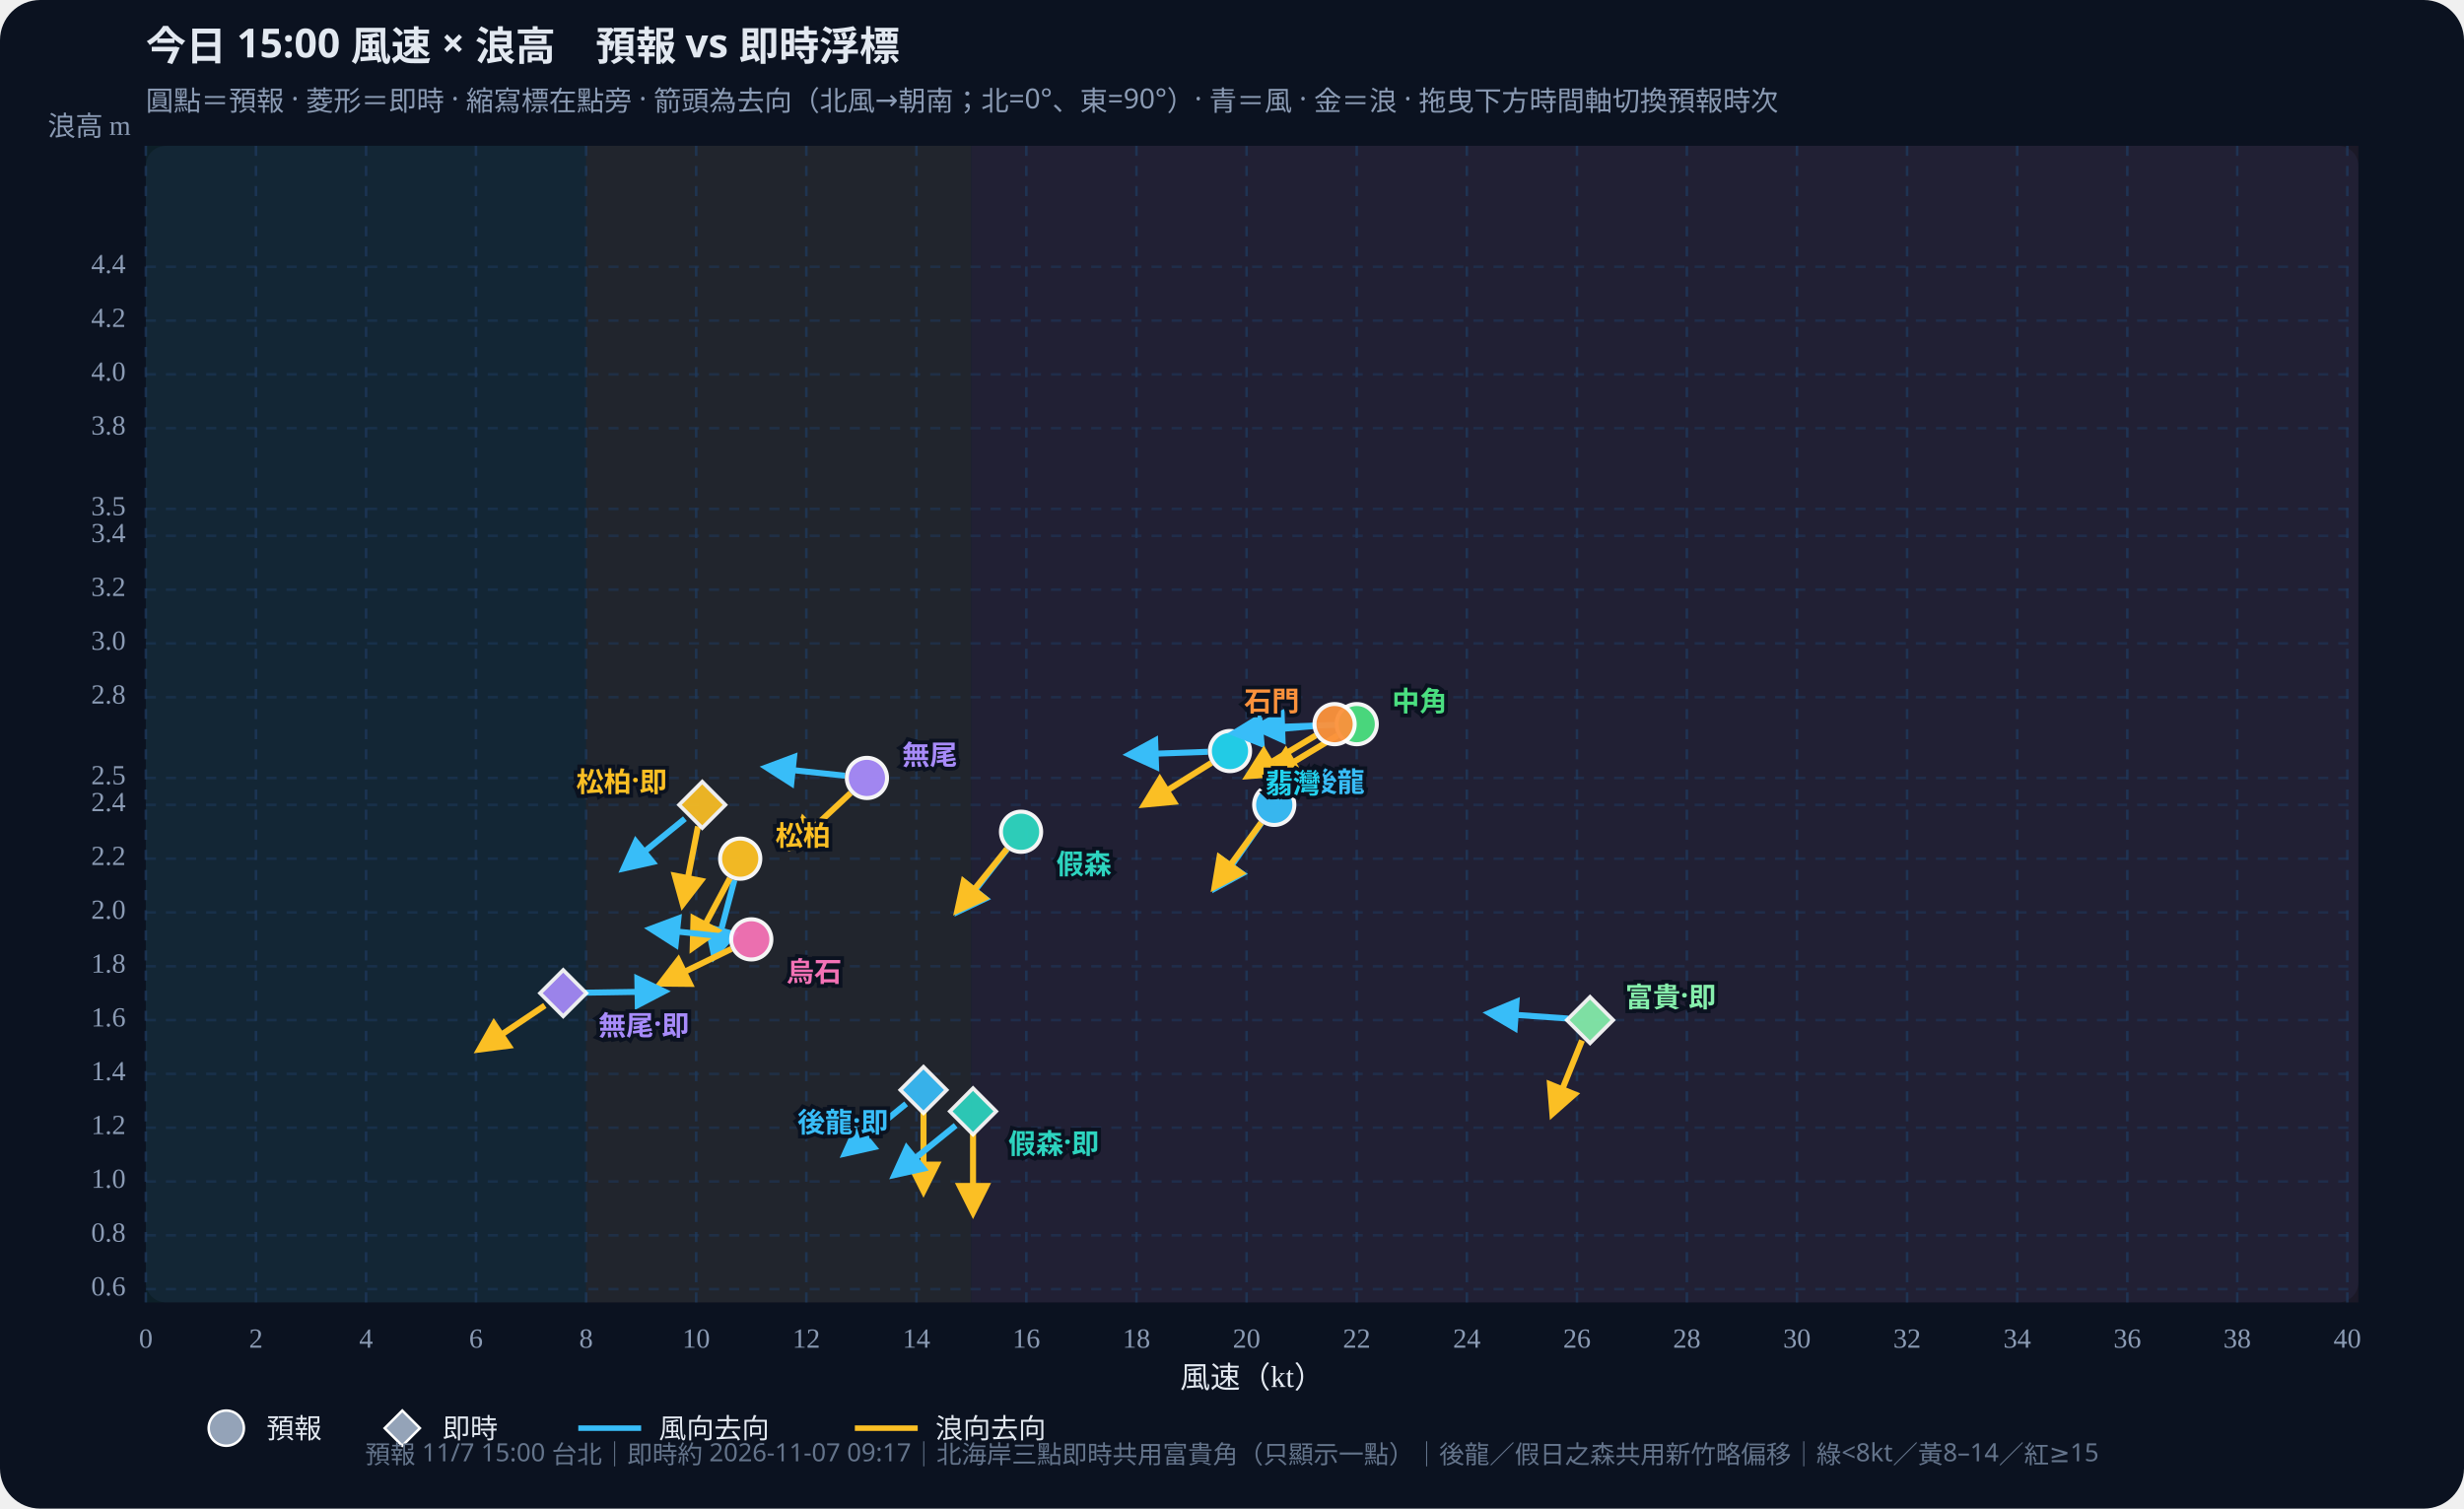
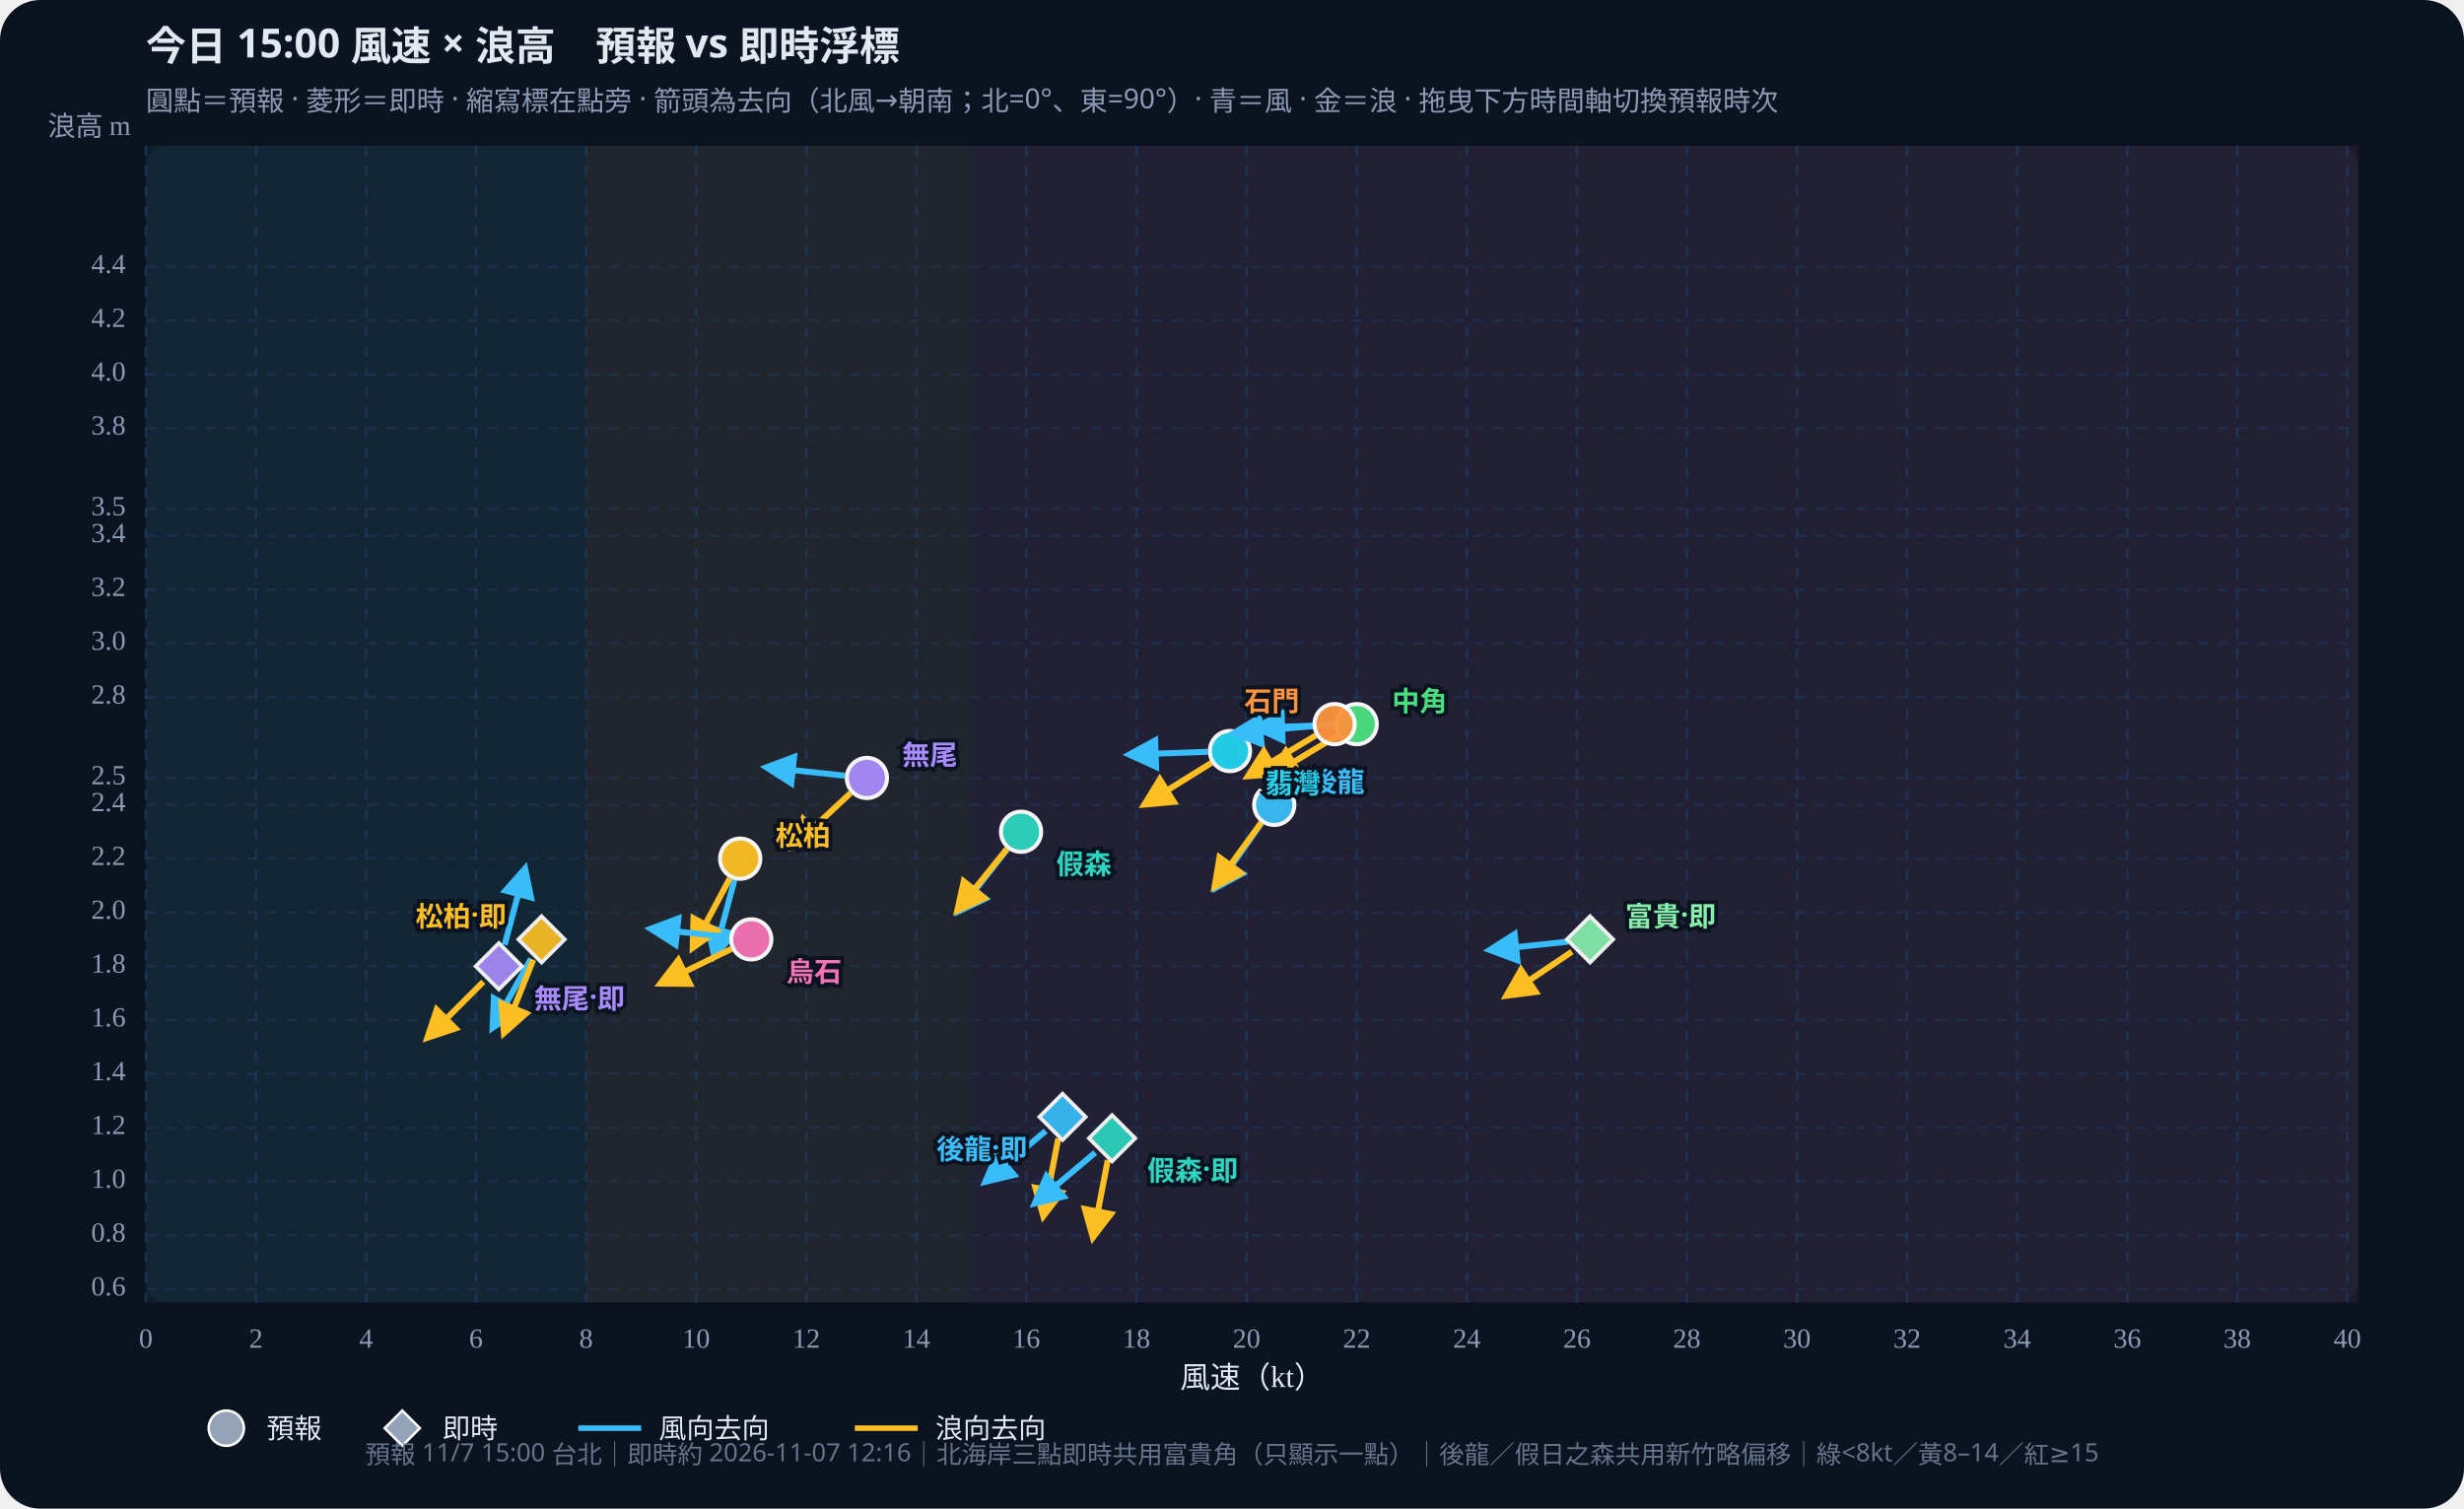
<svg xmlns="http://www.w3.org/2000/svg" id="wws-svg" viewBox="0 0 980 600" role="img" aria-label="風速與浪高散佈圖，可拖曳時間軸切換預報時次" style="width:100%;height:auto;display:block">
  <rect width="980" height="600" fill="#0b1220" rx="16" />
  <rect x="58" y="58" width="880" height="460" fill="#111a2e" rx="8" />
  <rect x="58.0" y="58" width="175.1" height="460" fill="#34d399" opacity="0.07" />
  <rect x="233.1" y="58" width="153.2" height="460" fill="#fbbf24" opacity="0.07" />
  <rect x="386.4" y="58" width="551.6" height="460" fill="#fb7185" opacity="0.07" />
  <defs>
    <marker id="arrow-38bdf8" viewBox="0 0 10 10" refX="8" refY="5" markerWidth="6" markerHeight="6" orient="auto-start-reverse">
      <path d="M0,0 L10,5 L0,10 z" fill="#38bdf8" />
    </marker>
    <marker id="arrow-fbbf24" viewBox="0 0 10 10" refX="8" refY="5" markerWidth="6" markerHeight="6" orient="auto-start-reverse">
      <path d="M0,0 L10,5 L0,10 z" fill="#fbbf24" />
    </marker>
  </defs>
  <text id="wws-title" x="58" y="24" fill="#e2e8f0" font-size="16" font-weight="700" font-family="Noto Sans TC,system-ui,sans-serif">今日 15:00 風速 × 浪高　預報 vs 即時浮標</text>
  <text x="58" y="44" fill="#8b9bb4" font-size="11" font-family="Noto Sans TC,system-ui,sans-serif">圓點＝預報 · 菱形＝即時 · 縮寫標在點旁 · 箭頭為去向（北風→朝南；北=0°、東=90°）· 青＝風 · 金＝浪 · 拖曳下方時間軸切換預報時次</text>
  <line x1="58.0" y1="58" x2="58.0" y2="518" stroke="#1e3a5f" stroke-dasharray="4 4" opacity="0.7" />
  <text x="58.0" y="536" text-anchor="middle" fill="#8b9bb4" font-size="11">0</text>
  <line x1="101.8" y1="58" x2="101.8" y2="518" stroke="#1e3a5f" stroke-dasharray="4 4" opacity="0.7" />
  <text x="101.8" y="536" text-anchor="middle" fill="#8b9bb4" font-size="11">2</text>
  <line x1="145.6" y1="58" x2="145.6" y2="518" stroke="#1e3a5f" stroke-dasharray="4 4" opacity="0.7" />
  <text x="145.6" y="536" text-anchor="middle" fill="#8b9bb4" font-size="11">4</text>
  <line x1="189.3" y1="58" x2="189.3" y2="518" stroke="#1e3a5f" stroke-dasharray="4 4" opacity="0.7" />
  <text x="189.3" y="536" text-anchor="middle" fill="#8b9bb4" font-size="11">6</text>
  <line x1="233.1" y1="58" x2="233.1" y2="518" stroke="#1e3a5f" stroke-dasharray="4 4" opacity="0.7" />
  <text x="233.1" y="536" text-anchor="middle" fill="#8b9bb4" font-size="11">8</text>
  <line x1="276.9" y1="58" x2="276.9" y2="518" stroke="#1e3a5f" stroke-dasharray="4 4" opacity="0.7" />
  <text x="276.9" y="536" text-anchor="middle" fill="#8b9bb4" font-size="11">10</text>
  <line x1="320.7" y1="58" x2="320.7" y2="518" stroke="#1e3a5f" stroke-dasharray="4 4" opacity="0.7" />
  <text x="320.7" y="536" text-anchor="middle" fill="#8b9bb4" font-size="11">12</text>
  <line x1="364.5" y1="58" x2="364.5" y2="518" stroke="#1e3a5f" stroke-dasharray="4 4" opacity="0.7" />
  <text x="364.5" y="536" text-anchor="middle" fill="#8b9bb4" font-size="11">14</text>
  <line x1="408.2" y1="58" x2="408.2" y2="518" stroke="#1e3a5f" stroke-dasharray="4 4" opacity="0.7" />
  <text x="408.2" y="536" text-anchor="middle" fill="#8b9bb4" font-size="11">16</text>
  <line x1="452.0" y1="58" x2="452.0" y2="518" stroke="#1e3a5f" stroke-dasharray="4 4" opacity="0.7" />
  <text x="452.0" y="536" text-anchor="middle" fill="#8b9bb4" font-size="11">18</text>
  <line x1="495.8" y1="58" x2="495.8" y2="518" stroke="#1e3a5f" stroke-dasharray="4 4" opacity="0.7" />
  <text x="495.8" y="536" text-anchor="middle" fill="#8b9bb4" font-size="11">20</text>
  <line x1="539.6" y1="58" x2="539.6" y2="518" stroke="#1e3a5f" stroke-dasharray="4 4" opacity="0.7" />
  <text x="539.6" y="536" text-anchor="middle" fill="#8b9bb4" font-size="11">22</text>
  <line x1="583.4" y1="58" x2="583.4" y2="518" stroke="#1e3a5f" stroke-dasharray="4 4" opacity="0.7" />
  <text x="583.4" y="536" text-anchor="middle" fill="#8b9bb4" font-size="11">24</text>
  <line x1="627.2" y1="58" x2="627.2" y2="518" stroke="#1e3a5f" stroke-dasharray="4 4" opacity="0.7" />
  <text x="627.2" y="536" text-anchor="middle" fill="#8b9bb4" font-size="11">26</text>
  <line x1="670.9" y1="58" x2="670.9" y2="518" stroke="#1e3a5f" stroke-dasharray="4 4" opacity="0.7" />
  <text x="670.9" y="536" text-anchor="middle" fill="#8b9bb4" font-size="11">28</text>
  <line x1="714.7" y1="58" x2="714.7" y2="518" stroke="#1e3a5f" stroke-dasharray="4 4" opacity="0.7" />
  <text x="714.7" y="536" text-anchor="middle" fill="#8b9bb4" font-size="11">30</text>
  <line x1="758.5" y1="58" x2="758.5" y2="518" stroke="#1e3a5f" stroke-dasharray="4 4" opacity="0.7" />
  <text x="758.5" y="536" text-anchor="middle" fill="#8b9bb4" font-size="11">32</text>
  <line x1="802.3" y1="58" x2="802.3" y2="518" stroke="#1e3a5f" stroke-dasharray="4 4" opacity="0.7" />
  <text x="802.3" y="536" text-anchor="middle" fill="#8b9bb4" font-size="11">34</text>
  <line x1="846.1" y1="58" x2="846.1" y2="518" stroke="#1e3a5f" stroke-dasharray="4 4" opacity="0.7" />
  <text x="846.1" y="536" text-anchor="middle" fill="#8b9bb4" font-size="11">36</text>
  <line x1="889.8" y1="58" x2="889.8" y2="518" stroke="#1e3a5f" stroke-dasharray="4 4" opacity="0.7" />
  <text x="889.8" y="536" text-anchor="middle" fill="#8b9bb4" font-size="11">38</text>
  <line x1="933.6" y1="58" x2="933.6" y2="518" stroke="#1e3a5f" stroke-dasharray="4 4" opacity="0.7" />
  <text x="933.6" y="536" text-anchor="middle" fill="#8b9bb4" font-size="11">40</text>
  <line x1="58" y1="512.7" x2="938" y2="512.7" stroke="#1e3a5f" stroke-dasharray="4 4" opacity="0.5" />
  <text x="50" y="512.7" text-anchor="end" dominant-baseline="middle" fill="#8b9bb4" font-size="11">0.6</text>
  <line x1="58" y1="491.3" x2="938" y2="491.3" stroke="#1e3a5f" stroke-dasharray="4 4" opacity="0.5" />
  <text x="50" y="491.3" text-anchor="end" dominant-baseline="middle" fill="#8b9bb4" font-size="11">0.8</text>
  <line x1="58" y1="469.9" x2="938" y2="469.9" stroke="#1e3a5f" stroke-dasharray="4 4" opacity="0.5" />
  <text x="50" y="469.9" text-anchor="end" dominant-baseline="middle" fill="#8b9bb4" font-size="11">1.0</text>
  <line x1="58" y1="448.5" x2="938" y2="448.5" stroke="#1e3a5f" stroke-dasharray="4 4" opacity="0.5" />
  <text x="50" y="448.5" text-anchor="end" dominant-baseline="middle" fill="#8b9bb4" font-size="11">1.2</text>
  <line x1="58" y1="427.1" x2="938" y2="427.1" stroke="#1e3a5f" stroke-dasharray="4 4" opacity="0.5" />
  <text x="50" y="427.1" text-anchor="end" dominant-baseline="middle" fill="#8b9bb4" font-size="11">1.4</text>
  <line x1="58" y1="405.7" x2="938" y2="405.7" stroke="#1e3a5f" stroke-dasharray="4 4" opacity="0.5" />
  <text x="50" y="405.7" text-anchor="end" dominant-baseline="middle" fill="#8b9bb4" font-size="11">1.6</text>
  <line x1="58" y1="384.3" x2="938" y2="384.3" stroke="#1e3a5f" stroke-dasharray="4 4" opacity="0.5" />
  <text x="50" y="384.3" text-anchor="end" dominant-baseline="middle" fill="#8b9bb4" font-size="11">1.8</text>
  <line x1="58" y1="362.9" x2="938" y2="362.9" stroke="#1e3a5f" stroke-dasharray="4 4" opacity="0.5" />
  <text x="50" y="362.9" text-anchor="end" dominant-baseline="middle" fill="#8b9bb4" font-size="11">2.0</text>
  <line x1="58" y1="341.5" x2="938" y2="341.5" stroke="#1e3a5f" stroke-dasharray="4 4" opacity="0.5" />
  <text x="50" y="341.5" text-anchor="end" dominant-baseline="middle" fill="#8b9bb4" font-size="11">2.2</text>
  <line x1="58" y1="320.1" x2="938" y2="320.1" stroke="#1e3a5f" stroke-dasharray="4 4" opacity="0.5" />
  <text x="50" y="320.1" text-anchor="end" dominant-baseline="middle" fill="#8b9bb4" font-size="11">2.4</text>
  <line x1="58" y1="309.4" x2="938" y2="309.4" stroke="#1e3a5f" stroke-dasharray="4 4" opacity="0.5" />
  <text x="50" y="309.4" text-anchor="end" dominant-baseline="middle" fill="#8b9bb4" font-size="11">2.5</text>
  <line x1="58" y1="277.3" x2="938" y2="277.3" stroke="#1e3a5f" stroke-dasharray="4 4" opacity="0.5" />
  <text x="50" y="277.3" text-anchor="end" dominant-baseline="middle" fill="#8b9bb4" font-size="11">2.8</text>
  <line x1="58" y1="255.9" x2="938" y2="255.9" stroke="#1e3a5f" stroke-dasharray="4 4" opacity="0.5" />
  <text x="50" y="255.9" text-anchor="end" dominant-baseline="middle" fill="#8b9bb4" font-size="11">3.0</text>
  <line x1="58" y1="234.5" x2="938" y2="234.5" stroke="#1e3a5f" stroke-dasharray="4 4" opacity="0.5" />
  <text x="50" y="234.5" text-anchor="end" dominant-baseline="middle" fill="#8b9bb4" font-size="11">3.2</text>
  <line x1="58" y1="213.1" x2="938" y2="213.1" stroke="#1e3a5f" stroke-dasharray="4 4" opacity="0.5" />
  <text x="50" y="213.1" text-anchor="end" dominant-baseline="middle" fill="#8b9bb4" font-size="11">3.4</text>
  <line x1="58" y1="202.4" x2="938" y2="202.4" stroke="#1e3a5f" stroke-dasharray="4 4" opacity="0.5" />
  <text x="50" y="202.4" text-anchor="end" dominant-baseline="middle" fill="#8b9bb4" font-size="11">3.5</text>
  <line x1="58" y1="170.3" x2="938" y2="170.3" stroke="#1e3a5f" stroke-dasharray="4 4" opacity="0.5" />
  <text x="50" y="170.3" text-anchor="end" dominant-baseline="middle" fill="#8b9bb4" font-size="11">3.8</text>
  <line x1="58" y1="148.9" x2="938" y2="148.9" stroke="#1e3a5f" stroke-dasharray="4 4" opacity="0.5" />
  <text x="50" y="148.9" text-anchor="end" dominant-baseline="middle" fill="#8b9bb4" font-size="11">4.0</text>
  <line x1="58" y1="127.5" x2="938" y2="127.5" stroke="#1e3a5f" stroke-dasharray="4 4" opacity="0.5" />
  <text x="50" y="127.5" text-anchor="end" dominant-baseline="middle" fill="#8b9bb4" font-size="11">4.2</text>
  <line x1="58" y1="106.1" x2="938" y2="106.1" stroke="#1e3a5f" stroke-dasharray="4 4" opacity="0.5" />
  <text x="50" y="106.1" text-anchor="end" dominant-baseline="middle" fill="#8b9bb4" font-size="11">4.4</text>
  <text x="498" y="552" text-anchor="middle" fill="#e2e8f0" font-size="12">風速（kt）</text>
  <text x="52" y="54" text-anchor="end" fill="#8b9bb4" font-size="11">浪高 m</text>
  <g id="wws-forecast-layer">
    <line x1="501.7" y1="327.3" x2="483.8" y2="352.9" stroke="#38bdf8" stroke-width="2.4" marker-end="url(#arrow-38bdf8)" />
    <line x1="501.6" y1="327.2" x2="483.2" y2="352.5" stroke="#fbbf24" stroke-width="2.4" marker-end="url(#arrow-fbbf24)" />
    <circle cx="506.8" cy="320.1" r="8.0" fill="#38bdf8" stroke="#fff" stroke-width="1.6" opacity="0.95" />
    <line x1="400.6" y1="337.7" x2="381.4" y2="362.3" stroke="#38bdf8" stroke-width="2.4" marker-end="url(#arrow-38bdf8)" />
    <line x1="400.5" y1="337.6" x2="380.9" y2="361.9" stroke="#fbbf24" stroke-width="2.4" marker-end="url(#arrow-fbbf24)" />
    <circle cx="406.1" cy="330.8" r="8.0" fill="#2dd4bf" stroke="#fff" stroke-width="1.6" opacity="0.95" />
    <line x1="292.1" y1="350.0" x2="284.1" y2="380.1" stroke="#38bdf8" stroke-width="2.4" marker-end="url(#arrow-38bdf8)" />
    <line x1="290.3" y1="349.3" x2="275.6" y2="376.8" stroke="#fbbf24" stroke-width="2.4" marker-end="url(#arrow-fbbf24)" />
    <circle cx="294.4" cy="341.5" r="8.0" fill="#fbbf24" stroke="#fff" stroke-width="1.6" opacity="0.95" />
    <line x1="530.8" y1="288.3" x2="499.6" y2="289.4" stroke="#38bdf8" stroke-width="2.4" marker-end="url(#arrow-38bdf8)" />
    <line x1="532.0" y1="292.5" x2="505.3" y2="308.6" stroke="#fbbf24" stroke-width="2.4" marker-end="url(#arrow-fbbf24)" />
    <circle cx="539.6" cy="288.0" r="8.0" fill="#4ade80" stroke="#fff" stroke-width="1.6" opacity="0.95" />
    <line x1="480.4" y1="299.0" x2="449.3" y2="300.1" stroke="#38bdf8" stroke-width="2.4" marker-end="url(#arrow-38bdf8)" />
    <line x1="481.8" y1="303.4" x2="455.3" y2="319.9" stroke="#fbbf24" stroke-width="2.4" marker-end="url(#arrow-fbbf24)" />
    <circle cx="489.2" cy="298.7" r="8.0" fill="#22d3ee" stroke="#fff" stroke-width="1.6" opacity="0.95" />
    <line x1="522.1" y1="288.8" x2="491.0" y2="291.5" stroke="#38bdf8" stroke-width="2.4" marker-end="url(#arrow-38bdf8)" />
    <line x1="523.3" y1="292.5" x2="496.5" y2="308.6" stroke="#fbbf24" stroke-width="2.4" marker-end="url(#arrow-fbbf24)" />
    <circle cx="530.8" cy="288.0" r="8.0" fill="#fb923c" stroke="#fff" stroke-width="1.6" opacity="0.95" />
    <line x1="336.0" y1="308.5" x2="305.0" y2="305.2" stroke="#38bdf8" stroke-width="2.4" marker-end="url(#arrow-38bdf8)" />
    <line x1="338.3" y1="315.4" x2="315.5" y2="336.7" stroke="#fbbf24" stroke-width="2.4" marker-end="url(#arrow-fbbf24)" />
    <circle cx="344.8" cy="309.4" r="8.0" fill="#a78bfa" stroke="#fff" stroke-width="1.6" opacity="0.95" />
    <line x1="290.0" y1="372.7" x2="259.0" y2="369.4" stroke="#38bdf8" stroke-width="2.4" marker-end="url(#arrow-38bdf8)" />
    <line x1="290.9" y1="377.4" x2="262.8" y2="391.1" stroke="#fbbf24" stroke-width="2.4" marker-end="url(#arrow-fbbf24)" />
    <circle cx="298.8" cy="373.6" r="8.0" fill="#f472b6" stroke="#fff" stroke-width="1.6" opacity="0.95" />
    <text x="520.8" y="310.1" text-anchor="start" dominant-baseline="central" fill="#38bdf8" font-size="11" font-weight="700" font-family="Noto Sans TC,system-ui,sans-serif" stroke="#0b1220" stroke-width="3" paint-order="stroke">後龍</text>
    <text x="420.1" y="342.8" text-anchor="start" dominant-baseline="central" fill="#2dd4bf" font-size="11" font-weight="700" font-family="Noto Sans TC,system-ui,sans-serif" stroke="#0b1220" stroke-width="3" paint-order="stroke">假森</text>
    <text x="308.4" y="331.5" text-anchor="start" dominant-baseline="central" fill="#fbbf24" font-size="11" font-weight="700" font-family="Noto Sans TC,system-ui,sans-serif" stroke="#0b1220" stroke-width="3" paint-order="stroke">松柏</text>
    <text x="553.6" y="278.0" text-anchor="start" dominant-baseline="central" fill="#4ade80" font-size="11" font-weight="700" font-family="Noto Sans TC,system-ui,sans-serif" stroke="#0b1220" stroke-width="3" paint-order="stroke">中角</text>
    <text x="503.2" y="310.7" text-anchor="start" dominant-baseline="central" fill="#22d3ee" font-size="11" font-weight="700" font-family="Noto Sans TC,system-ui,sans-serif" stroke="#0b1220" stroke-width="3" paint-order="stroke">翡灣</text>
    <text x="516.8" y="278.0" text-anchor="end" dominant-baseline="central" fill="#fb923c" font-size="11" font-weight="700" font-family="Noto Sans TC,system-ui,sans-serif" stroke="#0b1220" stroke-width="3" paint-order="stroke">石門</text>
    <text x="358.8" y="299.4" text-anchor="start" dominant-baseline="central" fill="#a78bfa" font-size="11" font-weight="700" font-family="Noto Sans TC,system-ui,sans-serif" stroke="#0b1220" stroke-width="3" paint-order="stroke">無尾</text>
    <text x="312.8" y="385.6" text-anchor="start" dominant-baseline="central" fill="#f472b6" font-size="11" font-weight="700" font-family="Noto Sans TC,system-ui,sans-serif" stroke="#0b1220" stroke-width="3" paint-order="stroke">烏石</text>
  </g>
  <g id="wws-live-layer">
-     <line x1="360.4" y1="439.0" x2="336.2" y2="458.7" stroke="#38bdf8" stroke-width="2.4" marker-end="url(#arrow-38bdf8)" />
-     <line x1="367.3" y1="442.3" x2="367.3" y2="473.5" stroke="#fbbf24" stroke-width="2.4" marker-end="url(#arrow-fbbf24)" />
-     <polygon points="367.3,424.3 376.5,433.5 367.3,442.7 358.1,433.5" fill="#38bdf8" stroke="#fff" stroke-width="1.5" opacity="0.92" />
-     <line x1="380.1" y1="447.6" x2="355.9" y2="467.2" stroke="#38bdf8" stroke-width="2.4" marker-end="url(#arrow-38bdf8)" />
-     <line x1="387.0" y1="450.8" x2="387.0" y2="482.0" stroke="#fbbf24" stroke-width="2.4" marker-end="url(#arrow-fbbf24)" />
-     <polygon points="387.0,432.8 396.2,442.0 387.0,451.2 377.8,442.0" fill="#2dd4bf" stroke="#fff" stroke-width="1.5" opacity="0.92" />
-     <line x1="272.4" y1="325.6" x2="248.2" y2="345.3" stroke="#38bdf8" stroke-width="2.4" marker-end="url(#arrow-38bdf8)" />
-     <line x1="277.6" y1="328.7" x2="271.6" y2="359.4" stroke="#fbbf24" stroke-width="2.4" marker-end="url(#arrow-fbbf24)" />
-     <polygon points="279.3,310.9 288.5,320.1 279.3,329.3 270.1,320.1" fill="#fbbf24" stroke="#fff" stroke-width="1.5" opacity="0.92" />
-     <line x1="623.7" y1="405.1" x2="592.5" y2="402.9" stroke="#38bdf8" stroke-width="2.4" marker-end="url(#arrow-38bdf8)" />
-     <line x1="629.2" y1="413.8" x2="617.5" y2="442.8" stroke="#fbbf24" stroke-width="2.4" marker-end="url(#arrow-fbbf24)" />
-     <polygon points="632.4,396.5 641.6,405.7 632.4,414.9 623.2,405.7" fill="#86efac" stroke="#fff" stroke-width="1.5" opacity="0.92" />
-     <line x1="232.8" y1="394.8" x2="263.9" y2="394.3" stroke="#38bdf8" stroke-width="2.4" marker-end="url(#arrow-38bdf8)" />
-     <line x1="216.7" y1="399.9" x2="190.8" y2="417.3" stroke="#fbbf24" stroke-width="2.4" marker-end="url(#arrow-fbbf24)" />
-     <polygon points="224.0,385.8 233.2,395.0 224.0,404.2 214.8,395.0" fill="#a78bfa" stroke="#fff" stroke-width="1.5" opacity="0.92" />
-     <text x="353.3" y="445.5" text-anchor="end" dominant-baseline="central" fill="#38bdf8" font-size="11" font-weight="700" font-family="Noto Sans TC,system-ui,sans-serif" stroke="#0b1220" stroke-width="3" paint-order="stroke">後龍·即</text>
-     <text x="401.0" y="454.0" text-anchor="start" dominant-baseline="central" fill="#2dd4bf" font-size="11" font-weight="700" font-family="Noto Sans TC,system-ui,sans-serif" stroke="#0b1220" stroke-width="3" paint-order="stroke">假森·即</text>
-     <text x="265.3" y="310.1" text-anchor="end" dominant-baseline="central" fill="#fbbf24" font-size="11" font-weight="700" font-family="Noto Sans TC,system-ui,sans-serif" stroke="#0b1220" stroke-width="3" paint-order="stroke">松柏·即</text>
-     <text x="646.4" y="395.7" text-anchor="start" dominant-baseline="central" fill="#86efac" font-size="11" font-weight="700" font-family="Noto Sans TC,system-ui,sans-serif" stroke="#0b1220" stroke-width="3" paint-order="stroke">富貴·即</text>
-     <text x="238.0" y="407.0" text-anchor="start" dominant-baseline="central" fill="#a78bfa" font-size="11" font-weight="700" font-family="Noto Sans TC,system-ui,sans-serif" stroke="#0b1220" stroke-width="3" paint-order="stroke">無尾·即</text>
+     <line x1="415.9" y1="449.8" x2="392.0" y2="469.9" stroke="#38bdf8" stroke-width="2.4" marker-end="url(#arrow-38bdf8)" />
+     <line x1="420.9" y1="452.8" x2="415.0" y2="483.5" stroke="#fbbf24" stroke-width="2.4" marker-end="url(#arrow-fbbf24)" />
+     <polygon points="422.6,435.0 431.8,444.2 422.6,453.4 413.4,444.2" fill="#38bdf8" stroke="#fff" stroke-width="1.5" opacity="0.92" />
+     <line x1="435.6" y1="458.4" x2="411.7" y2="478.5" stroke="#38bdf8" stroke-width="2.4" marker-end="url(#arrow-38bdf8)" />
+     <line x1="440.6" y1="461.4" x2="434.7" y2="492.0" stroke="#fbbf24" stroke-width="2.4" marker-end="url(#arrow-fbbf24)" />
+     <polygon points="442.3,443.5 451.5,452.7 442.3,461.9 433.1,452.7" fill="#2dd4bf" stroke="#fff" stroke-width="1.5" opacity="0.92" />
+     <line x1="211.2" y1="381.3" x2="196.0" y2="408.6" stroke="#38bdf8" stroke-width="2.4" marker-end="url(#arrow-38bdf8)" />
+     <line x1="212.1" y1="381.7" x2="200.5" y2="410.7" stroke="#fbbf24" stroke-width="2.4" marker-end="url(#arrow-fbbf24)" />
+     <polygon points="215.4,364.4 224.6,373.6 215.4,382.8 206.2,373.6" fill="#fbbf24" stroke="#fff" stroke-width="1.5" opacity="0.92" />
+     <line x1="623.7" y1="374.5" x2="592.7" y2="377.8" stroke="#38bdf8" stroke-width="2.4" marker-end="url(#arrow-38bdf8)" />
+     <line x1="625.2" y1="378.5" x2="599.3" y2="395.9" stroke="#fbbf24" stroke-width="2.4" marker-end="url(#arrow-fbbf24)" />
+     <polygon points="632.4,364.4 641.6,373.6 632.4,382.8 623.2,373.6" fill="#86efac" stroke="#fff" stroke-width="1.5" opacity="0.92" />
+     <line x1="200.7" y1="375.8" x2="208.8" y2="345.6" stroke="#38bdf8" stroke-width="2.4" marker-end="url(#arrow-38bdf8)" />
+     <line x1="192.2" y1="390.5" x2="170.1" y2="412.6" stroke="#fbbf24" stroke-width="2.4" marker-end="url(#arrow-fbbf24)" />
+     <polygon points="198.4,375.1 207.6,384.3 198.4,393.5 189.2,384.3" fill="#a78bfa" stroke="#fff" stroke-width="1.5" opacity="0.92" />
+     <text x="408.6" y="456.2" text-anchor="end" dominant-baseline="central" fill="#38bdf8" font-size="11" font-weight="700" font-family="Noto Sans TC,system-ui,sans-serif" stroke="#0b1220" stroke-width="3" paint-order="stroke">後龍·即</text>
+     <text x="456.3" y="464.7" text-anchor="start" dominant-baseline="central" fill="#2dd4bf" font-size="11" font-weight="700" font-family="Noto Sans TC,system-ui,sans-serif" stroke="#0b1220" stroke-width="3" paint-order="stroke">假森·即</text>
+     <text x="201.4" y="363.6" text-anchor="end" dominant-baseline="central" fill="#fbbf24" font-size="11" font-weight="700" font-family="Noto Sans TC,system-ui,sans-serif" stroke="#0b1220" stroke-width="3" paint-order="stroke">松柏·即</text>
+     <text x="646.4" y="363.6" text-anchor="start" dominant-baseline="central" fill="#86efac" font-size="11" font-weight="700" font-family="Noto Sans TC,system-ui,sans-serif" stroke="#0b1220" stroke-width="3" paint-order="stroke">富貴·即</text>
+     <text x="212.4" y="396.3" text-anchor="start" dominant-baseline="central" fill="#a78bfa" font-size="11" font-weight="700" font-family="Noto Sans TC,system-ui,sans-serif" stroke="#0b1220" stroke-width="3" paint-order="stroke">無尾·即</text>
  </g>
  <circle cx="90" cy="568" r="7" fill="#94a3b8" stroke="#fff" />
  <text x="106" y="572" fill="#e2e8f0" font-size="11" font-family="Noto Sans TC,system-ui,sans-serif">預報</text>
  <polygon points="160,561 167,568 160,575 153,568" fill="#94a3b8" stroke="#fff" />
  <text x="176" y="572" fill="#e2e8f0" font-size="11" font-family="Noto Sans TC,system-ui,sans-serif">即時</text>
  <line x1="230" y1="568" x2="255" y2="568" stroke="#38bdf8" stroke-width="2.2" />
  <text x="262" y="572" fill="#e2e8f0" font-size="11" font-family="Noto Sans TC,system-ui,sans-serif">風向去向</text>
  <line x1="340" y1="568" x2="365" y2="568" stroke="#fbbf24" stroke-width="2.2" />
  <text x="372" y="572" fill="#e2e8f0" font-size="11" font-family="Noto Sans TC,system-ui,sans-serif">浪向去向</text>
-   <text id="wws-foot" x="490" y="582" text-anchor="middle" fill="#64748b" font-size="10" font-family="Noto Sans TC,system-ui,sans-serif">預報 11/7 15:00 台北｜即時約 2026-11-07 09:17｜北海岸三點即時共用富貴角（只顯示一點）｜後龍／假日之森共用新竹略偏移｜綠&lt;8kt／黃8–14／紅≥15</text>
+   <text id="wws-foot" x="490" y="582" text-anchor="middle" fill="#64748b" font-size="10" font-family="Noto Sans TC,system-ui,sans-serif">預報 11/7 15:00 台北｜即時約 2026-11-07 12:16｜北海岸三點即時共用富貴角（只顯示一點）｜後龍／假日之森共用新竹略偏移｜綠&lt;8kt／黃8–14／紅≥15</text>
</svg>
